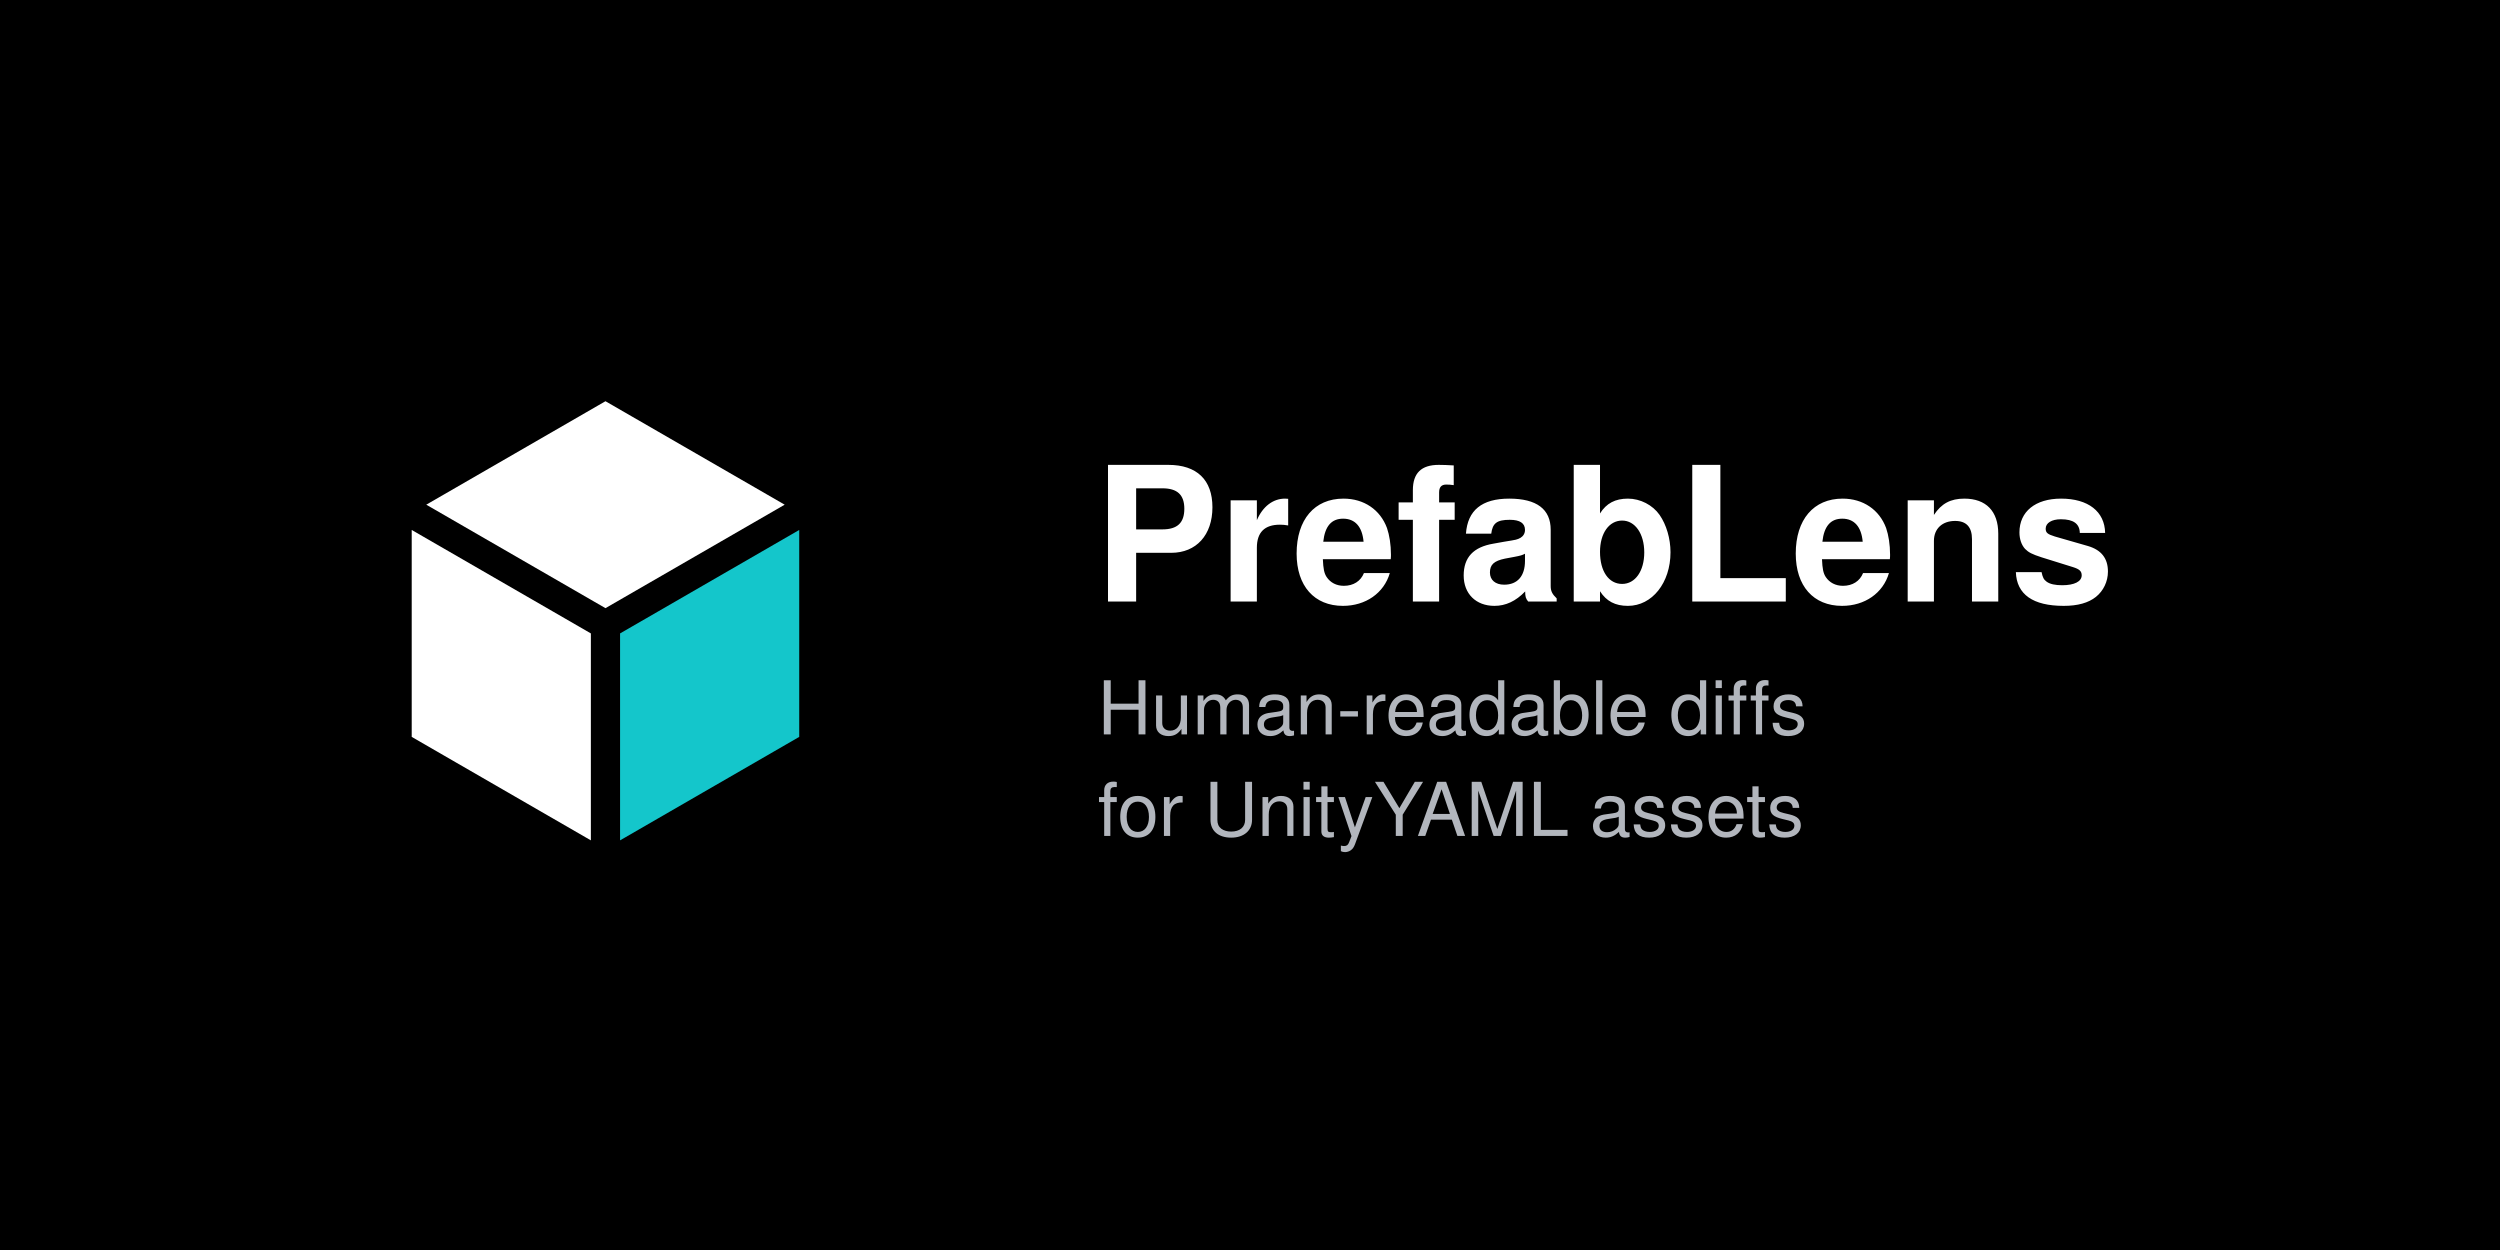
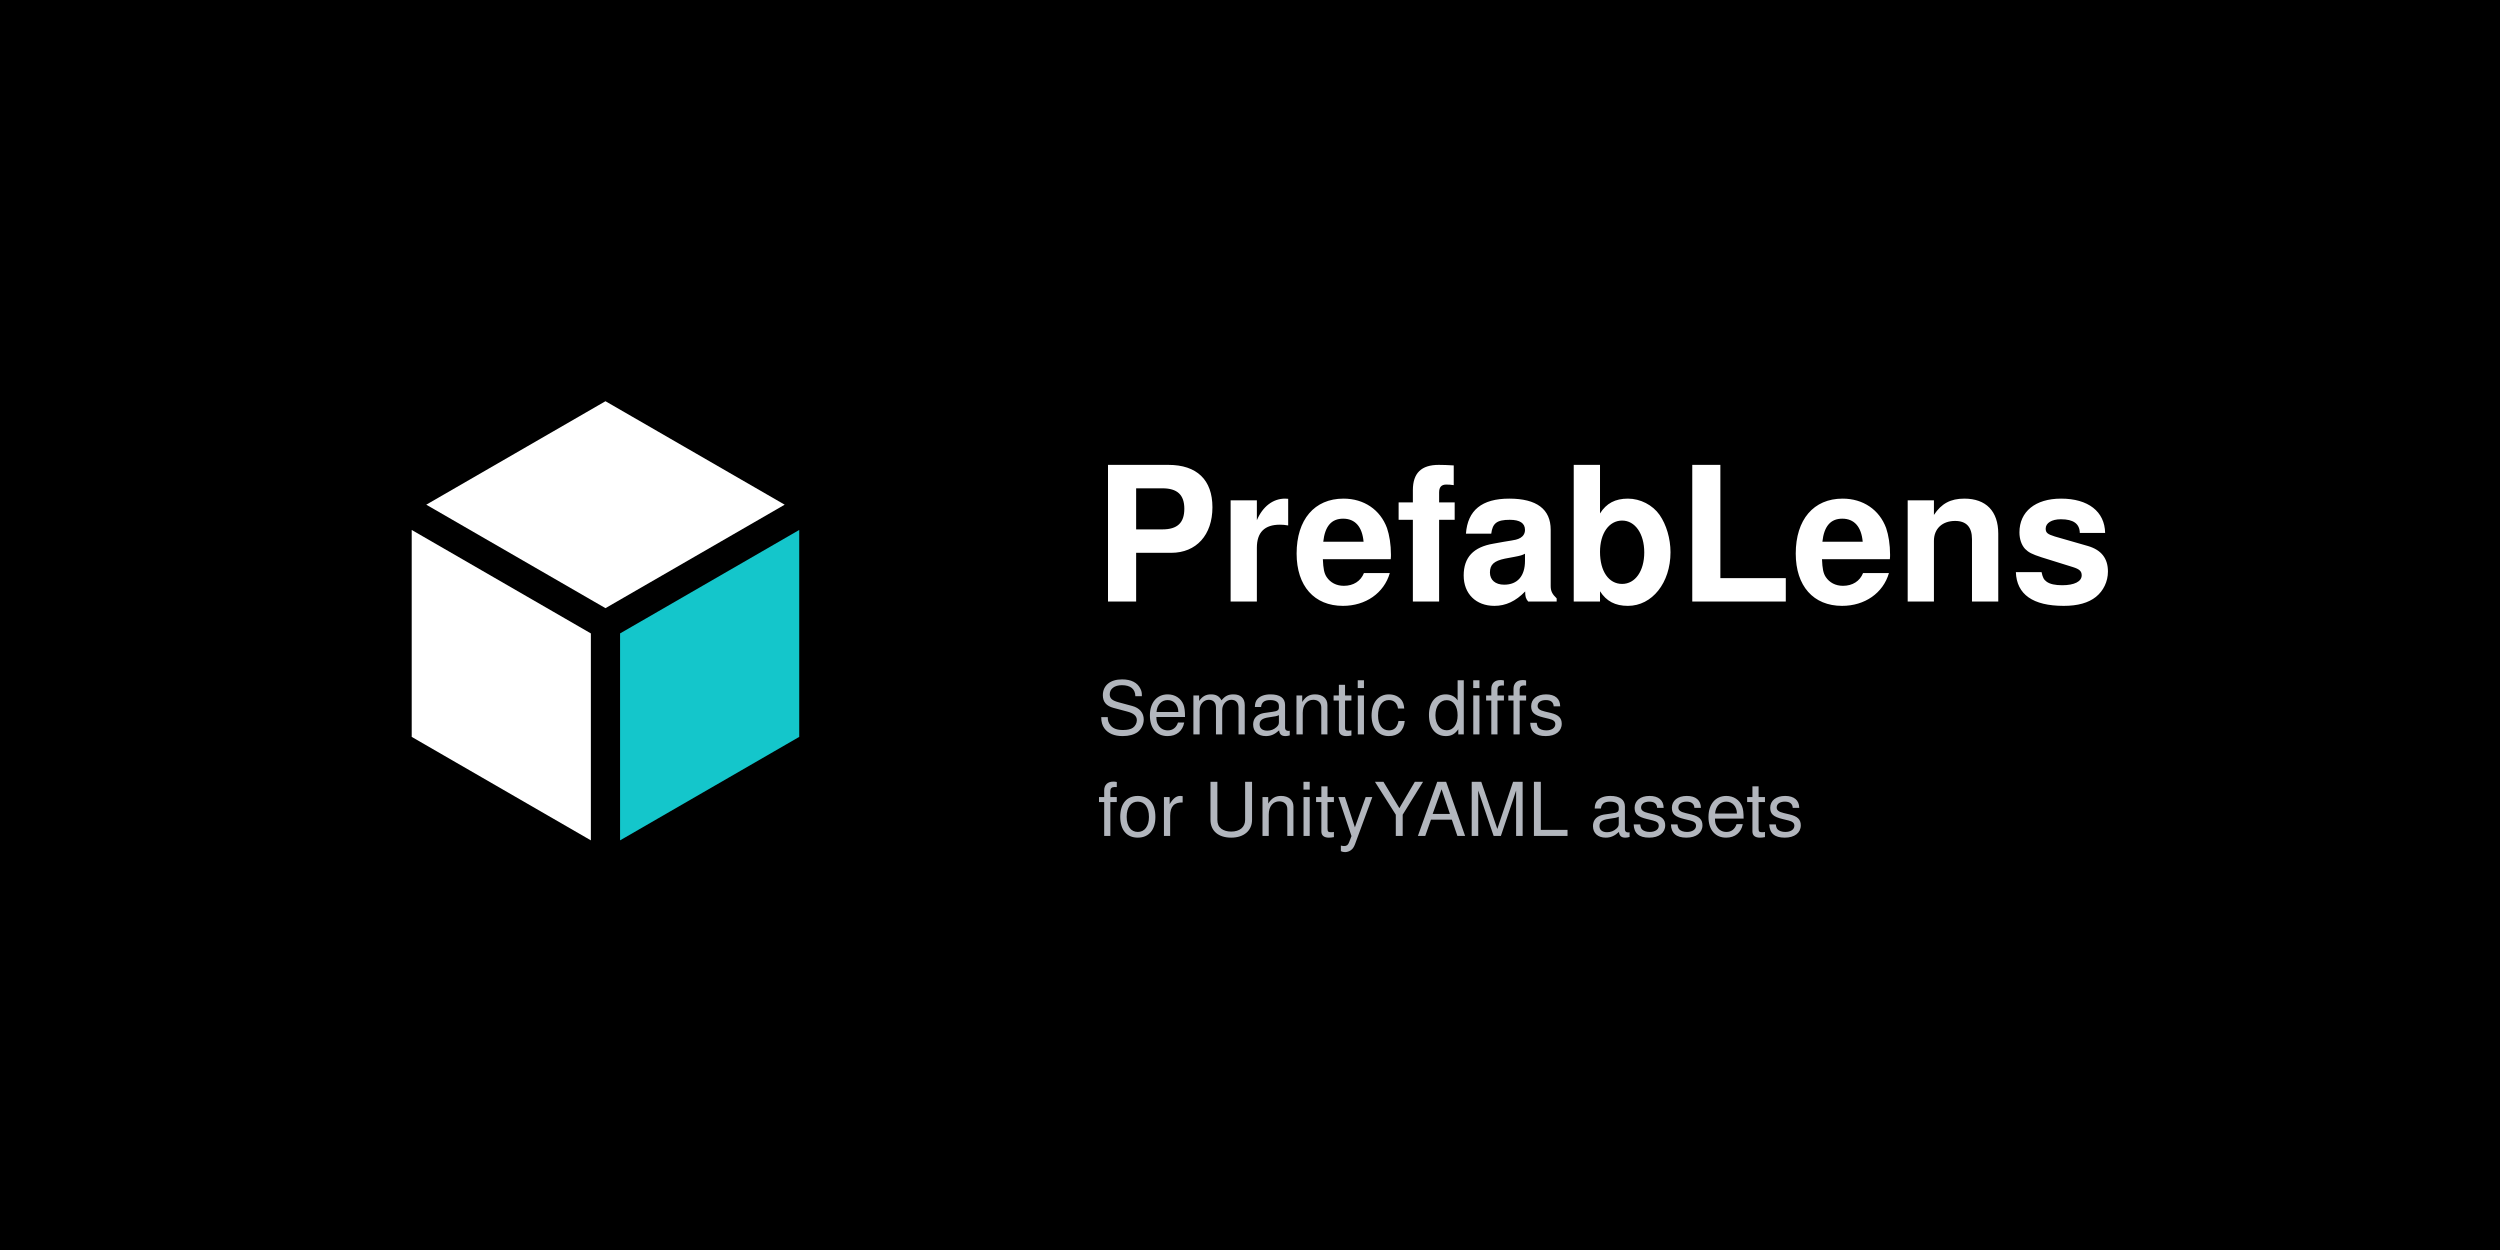
<svg xmlns="http://www.w3.org/2000/svg" viewBox="0 0 1280 640">
  <rect width="1280" height="640" fill="#000" />
  <g transform="translate(170,180) scale(2.8)">
    <polygon points="50,9.08 82.77,28 50,46.92 17.23,28" fill="#fff" />
    <polygon points="14.57,32.62 47.33,51.54 47.33,89.38 14.57,70.46" fill="#fff" />
    <polygon points="52.67,51.54 85.43,32.62 85.43,70.46 52.67,89.38" fill="#14c6cb" />
  </g>
  <text x="560" y="308" font-family="Helvetica Neue, Helvetica, Arial, sans-serif" font-size="96" font-weight="700" fill="#ffffff">PrefabLens</text>
-   <text x="562" y="376" font-family="Helvetica Neue, Helvetica, Arial, sans-serif" font-size="38" fill="#b2b6bd">Human-readable diffs</text>
+   <text x="562" y="376" font-family="Helvetica Neue, Helvetica, Arial, sans-serif" font-size="38" fill="#b2b6bd">Semantic diffs</text>
  <text x="562" y="428" font-family="Helvetica Neue, Helvetica, Arial, sans-serif" font-size="38" fill="#b2b6bd">for UnityYAML assets</text>
</svg>
